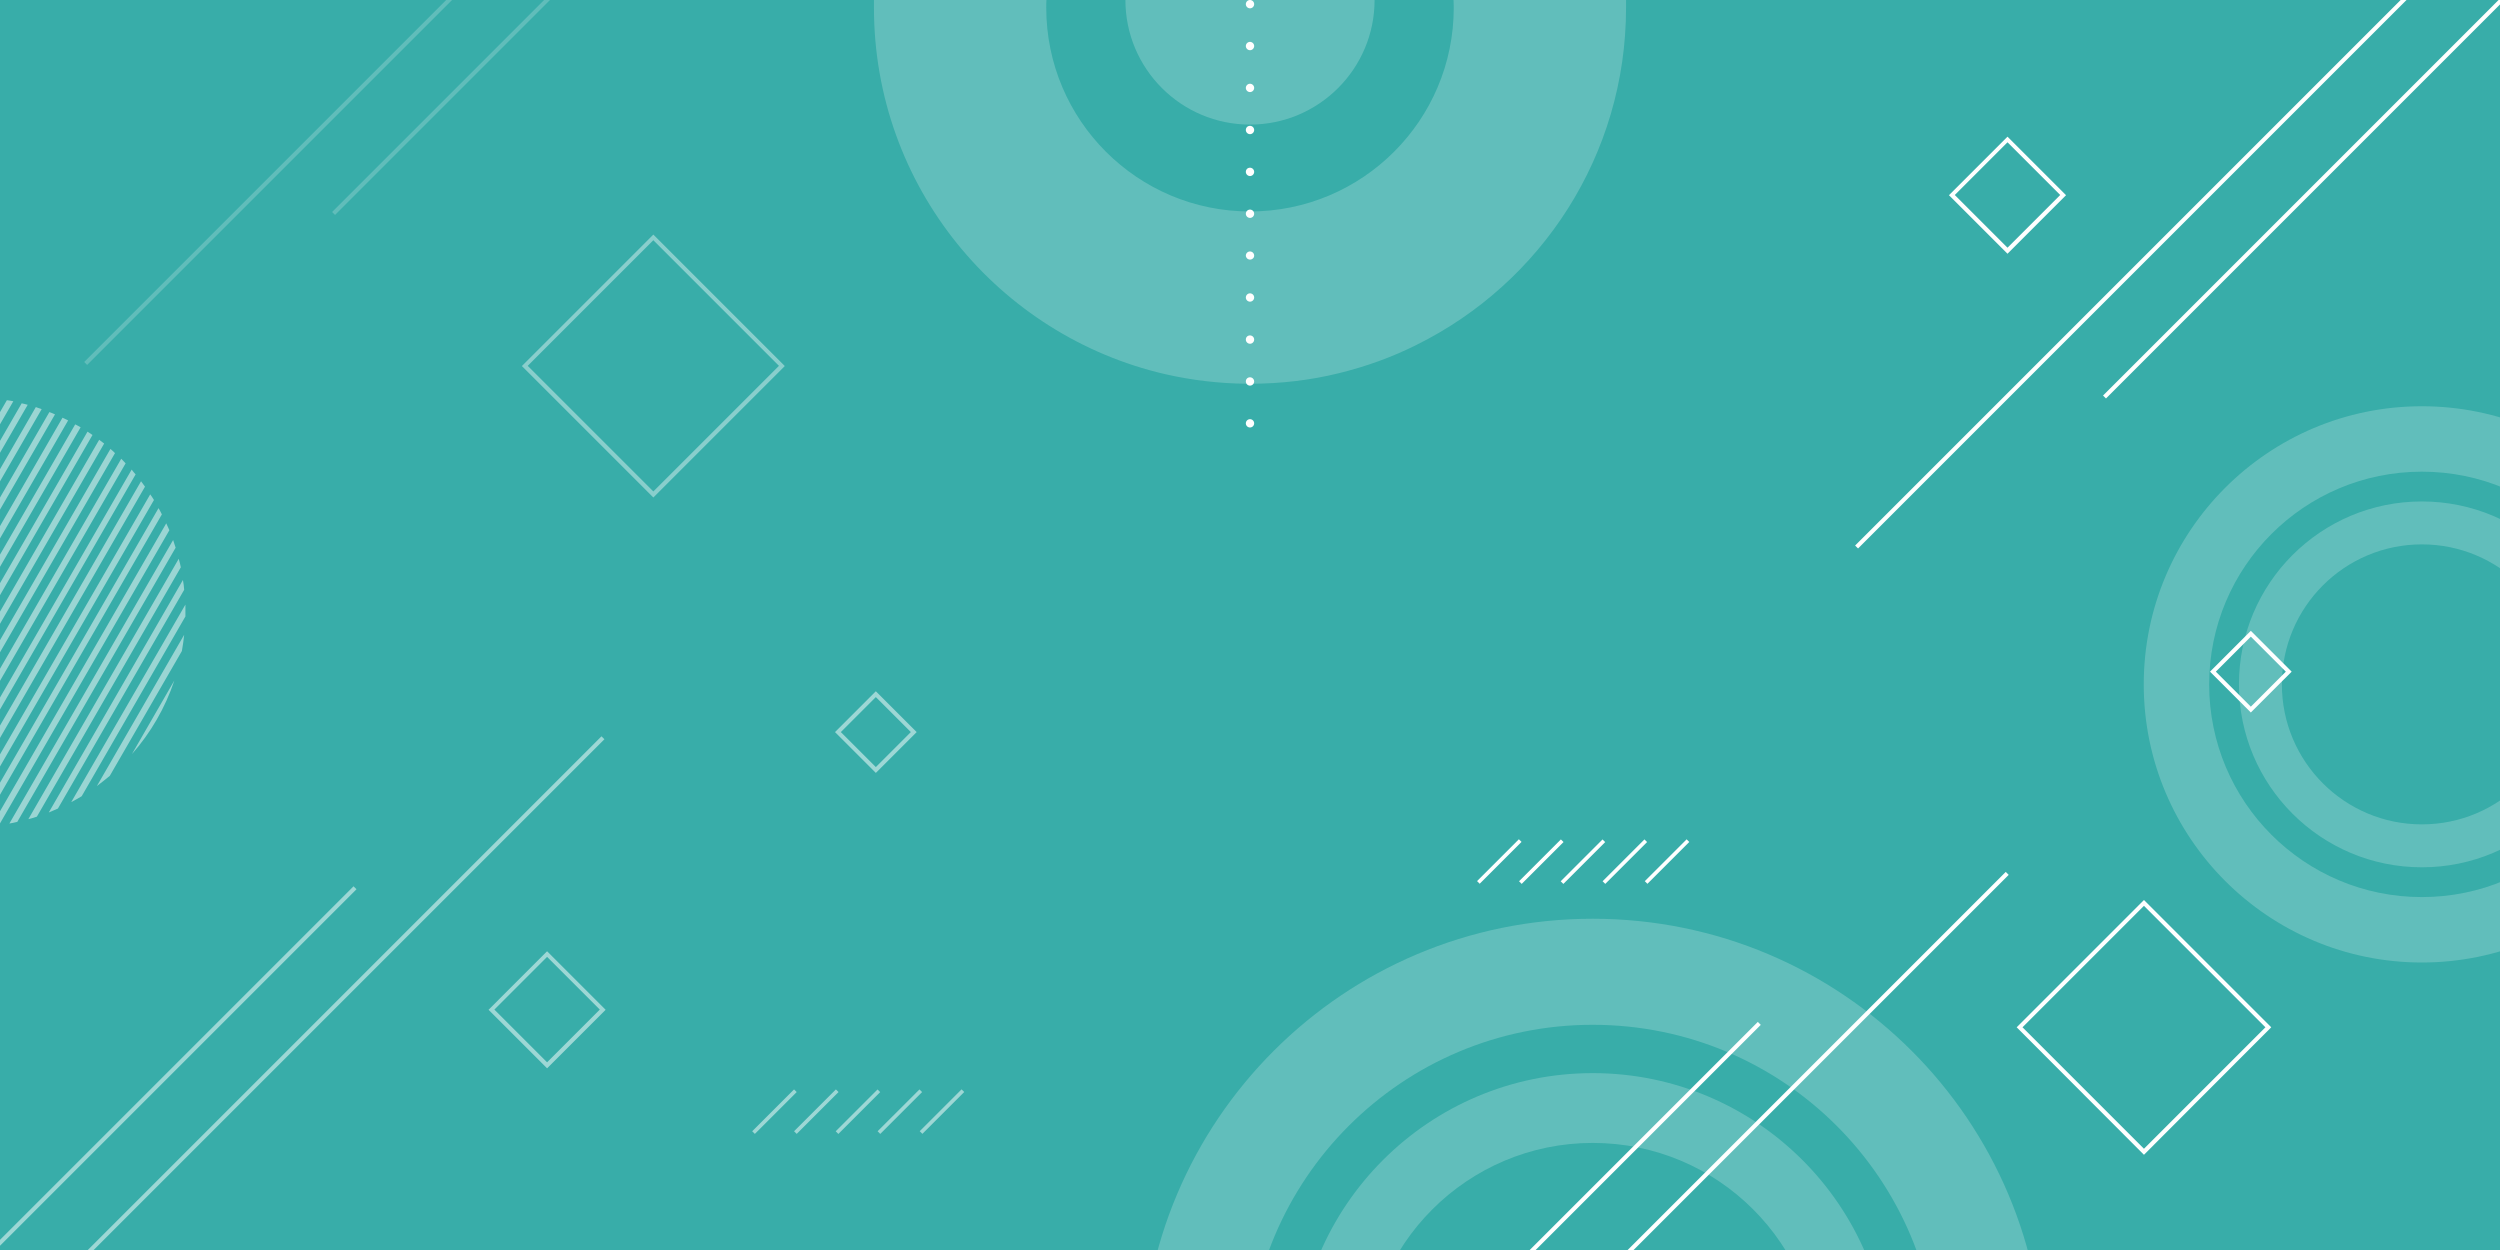
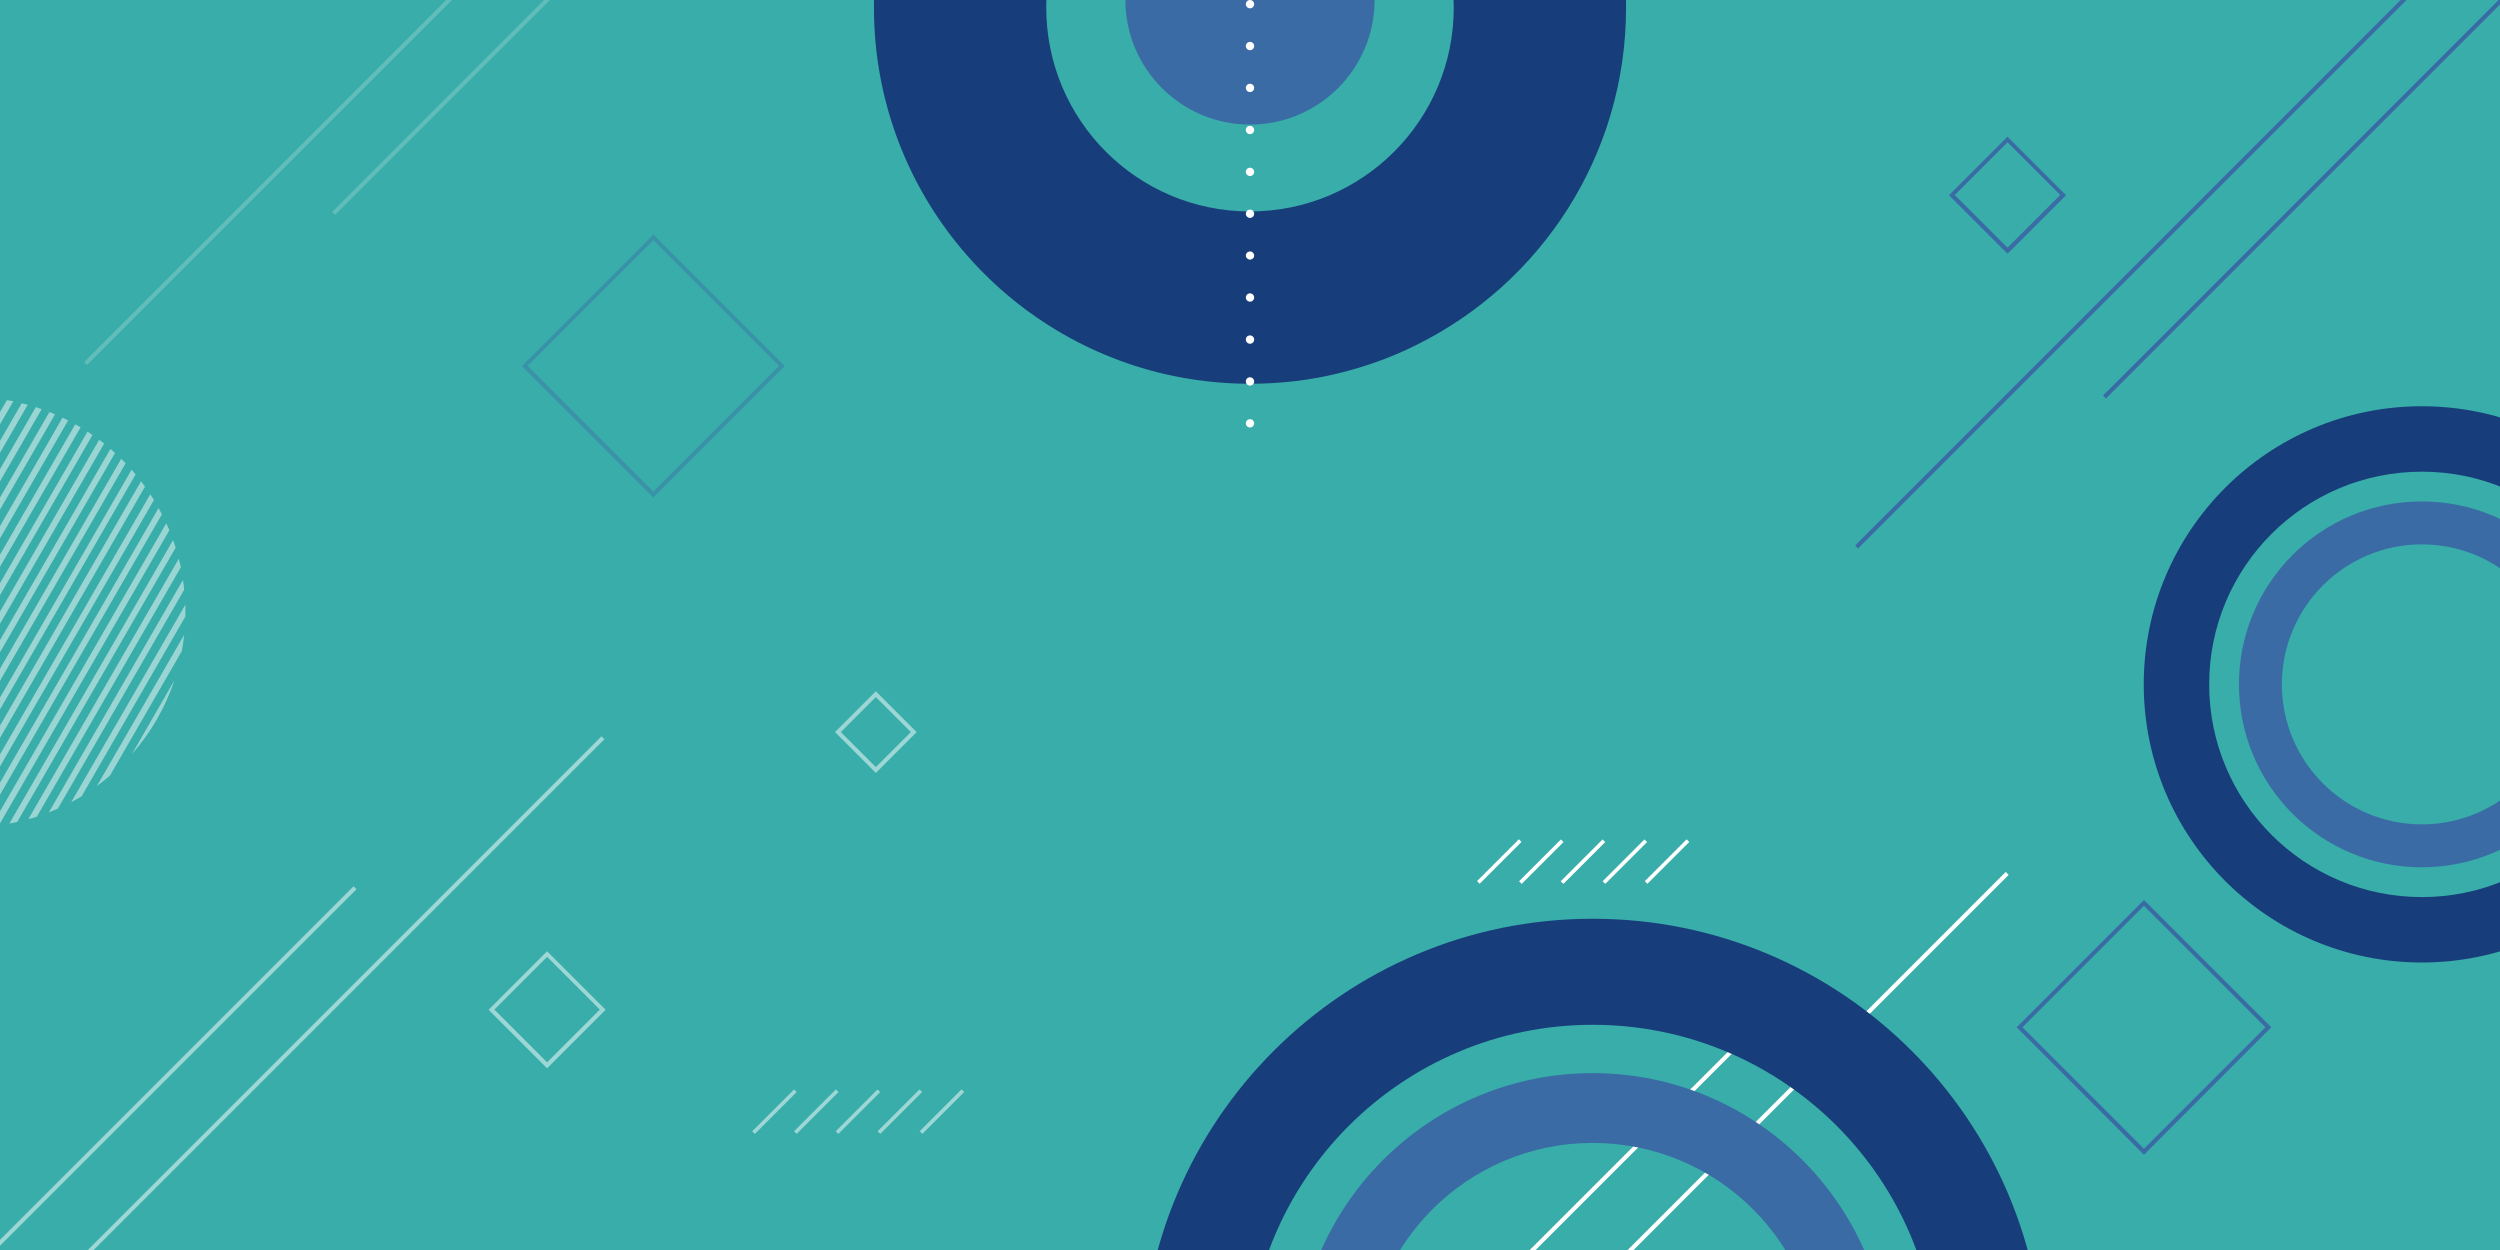
<svg xmlns="http://www.w3.org/2000/svg" xmlns:xlink="http://www.w3.org/1999/xlink" version="1.1" id="Layer_1" x="0px" y="0px" viewBox="0 0 1200 600" style="enable-background:new 0 0 1200 600;" xml:space="preserve">
  <g>
-     <g>
-       <defs>
-         <rect id="SVGID_1_" width="1200" height="600" />
-       </defs>
-       <clipPath id="SVGID_2_">
-         <use xlink:href="#SVGID_1_" style="overflow:visible;" />
-       </clipPath>
-       <rect style="clip-path:url(#SVGID_2_);fill:#38ADA9;" width="1200" height="600" />
-     </g>
-     <g>
-       <defs>
-         <rect id="SVGID_3_" width="1200" height="600" />
-       </defs>
-       <clipPath id="SVGID_4_">
-         <use xlink:href="#SVGID_3_" style="overflow:visible;" />
-       </clipPath>
-       <g id="XMLID_413_" style="opacity:0.51;clip-path:url(#SVGID_4_);">
-         <g id="XMLID_414_">
-           <g id="XMLID_423_">
-             <rect id="XMLID_424_" x="357.5" y="532.7" transform="matrix(0.7071 -0.7071 0.7071 0.7071 -268.4042 419.1178)" style="fill:#FFFFFF;" width="28.4" height="1.8" />
-           </g>
-           <g id="XMLID_421_">
-             <rect id="XMLID_422_" x="377.6" y="532.7" transform="matrix(0.7071 -0.7071 0.7071 0.7071 -262.5254 433.3238)" style="fill:#FFFFFF;" width="28.4" height="1.8" />
-           </g>
-           <g id="XMLID_419_">
-             <rect id="XMLID_420_" x="397.6" y="532.7" transform="matrix(0.7071 -0.7071 0.7071 0.7071 -256.6787 447.4912)" style="fill:#FFFFFF;" width="28.4" height="1.8" />
-           </g>
-           <g id="XMLID_417_">
-             <rect id="XMLID_418_" x="417.7" y="532.7" transform="matrix(0.7071 -0.7071 0.7071 0.7071 -250.7785 461.6919)" style="fill:#FFFFFF;" width="28.4" height="1.8" />
-           </g>
-           <g id="XMLID_415_">
-             <rect id="XMLID_416_" x="437.9" y="532.7" transform="matrix(0.7072 -0.7071 0.7071 0.7072 -244.8852 475.8866)" style="fill:#FFFFFF;" width="28.4" height="1.8" />
-           </g>
-         </g>
-       </g>
-     </g>
-     <g>
-       <defs>
-         <rect id="SVGID_5_" width="1200" height="600" />
-       </defs>
-       <clipPath id="SVGID_6_">
-         <use xlink:href="#SVGID_5_" style="overflow:visible;" />
-       </clipPath>
-       <g id="XMLID_323_" style="clip-path:url(#SVGID_6_);">
-         <g id="XMLID_324_">
-           <g id="XMLID_333_">
-             <rect id="XMLID_334_" x="705.5" y="412.6" transform="matrix(0.7071 -0.7071 0.7071 0.7071 -81.6266 630.0325)" style="fill:#FFFFFF;" width="28.4" height="1.8" />
-           </g>
-           <g id="XMLID_331_">
-             <rect id="XMLID_332_" x="725.6" y="412.7" transform="matrix(0.7071 -0.7071 0.7071 0.7071 -75.7484 644.2496)" style="fill:#FFFFFF;" width="28.4" height="1.8" />
-           </g>
-           <g id="XMLID_329_">
-             <rect id="XMLID_330_" x="745.6" y="412.7" transform="matrix(0.7071 -0.7071 0.7071 0.7071 -69.9011 658.406)" style="fill:#FFFFFF;" width="28.4" height="1.8" />
-           </g>
-           <g id="XMLID_327_">
-             <rect id="XMLID_328_" x="765.7" y="412.7" transform="matrix(0.7071 -0.7071 0.7071 0.7071 -63.999 672.6041)" style="fill:#FFFFFF;" width="28.4" height="1.8" />
-           </g>
-           <g id="XMLID_325_">
-             <rect id="XMLID_326_" x="785.9" y="412.7" transform="matrix(0.7072 -0.7071 0.7071 0.7072 -58.1135 686.8029)" style="fill:#FFFFFF;" width="28.4" height="1.8" />
-           </g>
-         </g>
-       </g>
-     </g>
-     <g>
-       <defs>
-         <rect id="SVGID_7_" width="1200" height="600" />
-       </defs>
-       <clipPath id="SVGID_8_">
-         <use xlink:href="#SVGID_7_" style="overflow:visible;" />
-       </clipPath>
-       <g style="clip-path:url(#SVGID_8_);">
-         <rect x="807.2" y="58.9" transform="matrix(0.7071 -0.7071 0.7071 0.7071 278.0362 790.9716)" style="fill:#FFFFFF;" width="573.2" height="2" />
-       </g>
-     </g>
-     <g>
-       <defs>
-         <rect id="SVGID_9_" width="1200" height="600" />
-       </defs>
-       <clipPath id="SVGID_10_">
-         <use xlink:href="#SVGID_9_" style="overflow:visible;" />
-       </clipPath>
-       <g style="clip-path:url(#SVGID_10_);">
-         <rect x="926.2" y="-13.1" transform="matrix(0.7071 -0.7071 0.7071 0.7071 363.8018 854.033)" style="fill:#FFFFFF;" width="573.2" height="2" />
-       </g>
-     </g>
-     <g>
-       <defs>
-         <rect id="SVGID_11_" width="1200" height="600" />
-       </defs>
-       <clipPath id="SVGID_12_">
-         <use xlink:href="#SVGID_11_" style="overflow:visible;" />
-       </clipPath>
-       <g style="clip-path:url(#SVGID_12_);">
-         <rect x="355.2" y="692.9" transform="matrix(0.7071 -0.7071 0.7071 0.7071 -302.6635 657.0328)" style="fill:#FFFFFF;" width="573.2" height="2" />
-       </g>
-     </g>
-     <g>
-       <defs>
-         <rect id="SVGID_13_" width="1200" height="600" />
-       </defs>
-       <clipPath id="SVGID_14_">
-         <use xlink:href="#SVGID_13_" style="overflow:visible;" />
-       </clipPath>
-       <g style="clip-path:url(#SVGID_14_);">
-         <rect x="474.2" y="620.9" transform="matrix(0.7071 -0.7071 0.7071 0.7071 -216.898 720.0941)" style="fill:#FFFFFF;" width="573.2" height="2" />
-       </g>
-     </g>
-     <g>
-       <defs>
-         <rect id="SVGID_15_" width="1200" height="600" />
-       </defs>
-       <clipPath id="SVGID_16_">
-         <use xlink:href="#SVGID_15_" style="overflow:visible;" />
-       </clipPath>
-       <g style="opacity:0.2;clip-path:url(#SVGID_16_);">
-         <rect x="-42.8" y="-29.2" transform="matrix(0.7071 -0.7071 0.7071 0.7071 91.3189 164.1389)" style="fill:#FFFFFF;" width="573.2" height="2" />
-       </g>
-     </g>
-     <g>
-       <defs>
-         <rect id="SVGID_17_" width="1200" height="600" />
-       </defs>
-       <clipPath id="SVGID_18_">
-         <use xlink:href="#SVGID_17_" style="overflow:visible;" />
-       </clipPath>
-       <g style="opacity:0.2;clip-path:url(#SVGID_18_);">
-         <rect x="76.2" y="-101.2" transform="matrix(0.7071 -0.7071 0.7071 0.7071 177.0844 227.2002)" style="fill:#FFFFFF;" width="573.2" height="2" />
-       </g>
-     </g>
-     <g>
-       <defs>
-         <rect id="SVGID_19_" width="1200" height="600" />
-       </defs>
-       <clipPath id="SVGID_20_">
-         <use xlink:href="#SVGID_19_" style="overflow:visible;" />
-       </clipPath>
-       <g style="opacity:0.51;clip-path:url(#SVGID_20_);">
-         <rect x="-318.8" y="627.8" transform="matrix(0.7071 -0.7071 0.7071 0.7071 -454.0986 161.3909)" style="fill:#FFFFFF;" width="573.2" height="2" />
-       </g>
-     </g>
-     <g>
-       <defs>
-         <rect id="SVGID_21_" width="1200" height="600" />
-       </defs>
-       <clipPath id="SVGID_22_">
-         <use xlink:href="#SVGID_21_" style="overflow:visible;" />
-       </clipPath>
-       <g style="opacity:0.51;clip-path:url(#SVGID_22_);">
-         <rect x="-199.8" y="555.8" transform="matrix(0.7071 -0.7071 0.7071 0.7071 -368.3331 224.4522)" style="fill:#FFFFFF;" width="573.2" height="2" />
-       </g>
-     </g>
-     <g>
-       <defs>
-         <rect id="SVGID_23_" width="1200" height="600" />
-       </defs>
-       <clipPath id="SVGID_24_">
-         <use xlink:href="#SVGID_23_" style="overflow:visible;" />
-       </clipPath>
-       <g style="opacity:0.49;clip-path:url(#SVGID_24_);">
-         <g>
-           <path style="fill:#FFFFFF;" d="M-91.7,225.6l-20.4,35.3C-107.7,247.8-100.7,235.8-91.7,225.6z" />
-         </g>
-         <g>
-           <path style="fill:#FFFFFF;" d="M-75,210.4l-41.9,72.5c0.3-2.6,0.6-5.2,1.1-7.8l34.6-59.9C-79.2,213.5-77.1,211.9-75,210.4z" />
-         </g>
-         <g>
-           <path style="fill:#FFFFFF;" d="M-62.6,202.6l-54.8,94.8c0-1.2-0.1-2.4-0.1-3.7c0-0.7,0-1.4,0-2.1l49.8-86.2      C-66,204.4-64.3,203.5-62.6,202.6z" />
-         </g>
-         <g>
-           <path style="fill:#FFFFFF;" d="M-51.8,197.7l-64.4,111.6c-0.2-1.6-0.4-3.2-0.6-4.8l60.6-104.9      C-54.8,198.9-53.3,198.2-51.8,197.7z" />
-         </g>
-         <g>
-           <path style="fill:#FFFFFF;" d="M-42.1,194.4l-72.2,125c-0.4-1.4-0.7-2.8-1-4.2l69.1-119.6C-44.8,195.2-43.4,194.8-42.1,194.4z" />
-         </g>
-         <g>
-           <path style="fill:#FFFFFF;" d="M-32.9,192.3l-78.6,136.1c-0.4-1.2-0.9-2.5-1.2-3.7l76-131.6C-35.5,192.8-34.2,192.5-32.9,192.3z      " />
-         </g>
-         <g>
-           <path style="fill:#FFFFFF;" d="M-24.3,191.1l-83.9,145.3c-0.5-1.1-1-2.2-1.4-3.3L-28,191.5C-26.8,191.3-25.5,191.2-24.3,191.1z" />
-         </g>
-         <g>
-           <path style="fill:#FFFFFF;" d="M-16.2,190.6l-88.4,153.1c-0.6-1-1.1-2-1.6-3l86.6-150C-18.5,190.7-17.3,190.6-16.2,190.6z" />
-         </g>
-         <g>
-           <path style="fill:#FFFFFF;" d="M-8.4,190.8l-92.2,159.6c-0.6-0.9-1.2-1.8-1.8-2.8l90.7-157C-10.5,190.6-9.4,190.7-8.4,190.8z" />
-         </g>
-         <g>
-           <path style="fill:#FFFFFF;" d="M-0.8,191.4l-95.3,165.1c-0.7-0.8-1.3-1.7-1.9-2.6L-4,191C-3,191.2-1.9,191.3-0.8,191.4z" />
-         </g>
-         <g>
-           <path style="fill:#FFFFFF;" d="M6.4,192.6l-97.9,169.5c-0.7-0.8-1.4-1.6-2-2.3L3.3,192.1C4.3,192.2,5.4,192.4,6.4,192.6z" />
-         </g>
-         <g>
-           <path style="fill:#FFFFFF;" d="M13.3,194.3l-99.9,173.1c-0.7-0.7-1.4-1.4-2.1-2.1l99.1-171.7C11.4,193.8,12.3,194,13.3,194.3z" />
-         </g>
-         <g>
-           <path style="fill:#FFFFFF;" d="M20,196.4L-81.4,372.1c-0.8-0.6-1.5-1.3-2.2-2L17.2,195.4C18.1,195.7,19.1,196.1,20,196.4z" />
-         </g>
-         <g>
-           <path style="fill:#FFFFFF;" d="M26.4,198.9L-76.1,376.4c-0.8-0.6-1.6-1.2-2.3-1.8L23.7,197.8C24.6,198.1,25.5,198.5,26.4,198.9z      " />
-         </g>
-         <g>
-           <path style="fill:#FFFFFF;" d="M32.7,201.8L-70.4,380.4c-0.8-0.5-1.6-1.1-2.4-1.6L30,200.5C30.9,200.9,31.8,201.4,32.7,201.8z" />
-         </g>
-         <g>
-           <path style="fill:#FFFFFF;" d="M38.7,205.1L-64.6,383.9c-0.9-0.5-1.7-1-2.5-1.5L36.1,203.7C37,204.1,37.8,204.6,38.7,205.1z" />
-         </g>
-         <g>
-           <path style="fill:#FFFFFF;" d="M44.4,208.8L-58.5,387c-0.9-0.4-1.8-0.8-2.6-1.3L42,207.2C42.8,207.7,43.6,208.3,44.4,208.8z" />
-         </g>
-         <g>
-           <path style="fill:#FFFFFF;" d="M50,212.9L-52.2,389.8c-0.9-0.4-1.8-0.7-2.7-1.1L47.6,211.1C48.4,211.7,49.2,212.3,50,212.9z" />
-         </g>
-         <g>
-           <path style="fill:#FFFFFF;" d="M55.2,217.5L-45.6,392.1c-0.9-0.3-1.9-0.6-2.8-1L53,215.5C53.8,216.1,54.5,216.8,55.2,217.5z" />
-         </g>
-         <g>
-           <path style="fill:#FFFFFF;" d="M60.3,222.4L-38.8,394c-1-0.2-2-0.5-2.9-0.8l99.9-173C58.9,220.9,59.6,221.7,60.3,222.4z" />
-         </g>
-         <g>
-           <path style="fill:#FFFFFF;" d="M65.1,227.7l-96.8,167.8c-1-0.2-2-0.4-3-0.6l97.9-169.5C63.8,226.2,64.4,227,65.1,227.7z" />
-         </g>
-         <g>
-           <path style="fill:#FFFFFF;" d="M69.6,233.6l-94,162.9c-1.1-0.1-2.1-0.2-3.2-0.4L67.7,231C68.4,231.9,69,232.7,69.6,233.6z" />
-         </g>
-         <g>
-           <path style="fill:#FFFFFF;" d="M73.9,240l-90.7,157c-1.1,0-2.2-0.1-3.3-0.1l92.2-159.6C72.7,238.1,73.3,239,73.9,240z" />
-         </g>
-         <g>
-           <path style="fill:#FFFFFF;" d="M77.7,246.9l-86.6,150c-1.1,0.1-2.3,0.1-3.4,0.1l88.4-153.1C76.7,244.9,77.2,245.9,77.7,246.9z" />
-         </g>
-         <g>
-           <path style="fill:#FFFFFF;" d="M81.3,254.5L-0.5,396.1c-1.2,0.2-2.4,0.3-3.6,0.4l83.9-145.3C80.3,252.3,80.8,253.4,81.3,254.5z" />
-         </g>
-         <g>
-           <path style="fill:#FFFFFF;" d="M84.3,262.9l-76,131.6c-1.3,0.3-2.5,0.6-3.8,0.8l78.6-136.1C83.5,260.4,83.9,261.7,84.3,262.9z" />
-         </g>
-         <g>
-           <path style="fill:#FFFFFF;" d="M86.8,272.3L17.7,392c-1.3,0.4-2.7,0.9-4.1,1.2l72.2-125C86.2,269.6,86.5,270.9,86.8,272.3z" />
-         </g>
-         <g>
-           <path style="fill:#FFFFFF;" d="M88.4,283.1l-60.6,105c-1.5,0.7-2.9,1.3-4.4,1.9l64.4-111.6C88.1,279.9,88.3,281.5,88.4,283.1z" />
-         </g>
-         <g>
-           <path style="fill:#FFFFFF;" d="M89,293.8c0,0.7,0,1.4,0,2.1l-49.8,86.3c-1.6,1-3.3,1.9-5,2.8L89,290.2      C89,291.3,89,292.6,89,293.8z" />
-         </g>
-         <g>
-           <path style="fill:#FFFFFF;" d="M88.4,304.7c-0.3,2.6-0.6,5.2-1.1,7.8l-34.6,59.9c-2,1.7-4.1,3.3-6.2,4.9L88.4,304.7z" />
-         </g>
-         <g>
-           <path style="fill:#FFFFFF;" d="M83.7,326.6c-4.4,13.2-11.4,25.2-20.4,35.4L83.7,326.6z" />
-         </g>
-       </g>
-     </g>
-     <g>
-       <defs>
-         <rect id="SVGID_25_" width="1200" height="600" />
-       </defs>
-       <clipPath id="SVGID_26_">
-         <use xlink:href="#SVGID_25_" style="overflow:visible;" />
-       </clipPath>
-       <g style="clip-path:url(#SVGID_26_);">
-         <path style="fill:#FFFFFF;" d="M1029.1,554.3L968,493.1l61.1-61.1l61.1,61.1L1029.1,554.3z M970.8,493.1l58.3,58.3l58.3-58.3     l-58.3-58.3L970.8,493.1z" />
-       </g>
-     </g>
-     <g>
-       <defs>
-         <rect id="SVGID_27_" width="1200" height="600" />
-       </defs>
-       <clipPath id="SVGID_28_">
-         <use xlink:href="#SVGID_27_" style="overflow:visible;" />
-       </clipPath>
-       <g style="opacity:0.41;clip-path:url(#SVGID_28_);">
-         <path style="fill:#FFFFFF;" d="M313.6,238.8l-63.1-63.1l63.1-63.1l63.1,63.1L313.6,238.8z M253.3,175.6l60.3,60.3l60.3-60.3     l-60.3-60.3L253.3,175.6z" />
-       </g>
-     </g>
-     <g>
-       <defs>
-         <rect id="SVGID_29_" width="1200" height="600" />
-       </defs>
-       <clipPath id="SVGID_30_">
-         <use xlink:href="#SVGID_29_" style="overflow:visible;" />
-       </clipPath>
-       <g style="opacity:0.51;clip-path:url(#SVGID_30_);">
-         <path style="fill:#FFFFFF;" d="M262.6,512.8l-28.1-28.1l28.1-28.1l28.1,28.1L262.6,512.8z M237.3,484.6l25.3,25.3l25.3-25.3     l-25.3-25.3L237.3,484.6z" />
-       </g>
-     </g>
-     <g class="try">
-       <defs>
-         <rect id="SVGID_31_" width="1200" height="600" />
-       </defs>
-       <clipPath id="SVGID_32_">
-         <use xlink:href="#SVGID_31_" style="overflow:visible;" />
-       </clipPath>
-       <g style="clip-path:url(#SVGID_32_);">
-         <path style="fill:#FFFFFF;" d="M963.6,121.8l-28.1-28.1l28.1-28.1l28.1,28.1L963.6,121.8z M938.3,93.6l25.3,25.3l25.3-25.3     l-25.3-25.3L938.3,93.6z" />
-       </g>
-     </g>
-     <g>
-       <defs>
-         <rect id="SVGID_33_" width="1200" height="600" />
-       </defs>
-       <clipPath id="SVGID_34_">
-         <use xlink:href="#SVGID_33_" style="overflow:visible;" />
-       </clipPath>
-       <g style="clip-path:url(#SVGID_34_);">
-         <path style="fill:#FFFFFF;" d="M1080.4,342l-19.6-19.6l19.6-19.6l19.6,19.6L1080.4,342z M1063.6,322.4l16.8,16.8l16.8-16.8     l-16.8-16.8L1063.6,322.4z" />
-       </g>
-     </g>
-     <g>
-       <defs>
-         <rect id="SVGID_35_" width="1200" height="600" />
-       </defs>
-       <clipPath id="SVGID_36_">
-         <use xlink:href="#SVGID_35_" style="overflow:visible;" />
-       </clipPath>
-       <g style="opacity:0.51;clip-path:url(#SVGID_36_);">
-         <path style="fill:#FFFFFF;" d="M420.4,371l-19.6-19.6l19.6-19.6l19.6,19.6L420.4,371z M403.6,351.4l16.8,16.8l16.8-16.8     l-16.8-16.8L403.6,351.4z" />
-       </g>
-     </g>
-     <g>
-       <defs>
-         <rect id="SVGID_37_" width="1200" height="600" />
-       </defs>
-       <clipPath id="SVGID_38_">
-         <use xlink:href="#SVGID_37_" style="overflow:visible;" />
-       </clipPath>
-       <path style="opacity:0.21;clip-path:url(#SVGID_38_);fill:#FFFFFF;enable-background:new    ;" d="M642.8,179.1L642.8,179.1    c13-3.2,25.5-7.7,37.2-13.6C739.6,136,780.5,74.6,780.5,3.7c0-1.2,0-2.5,0-3.7h-82.8c0,1.2,0.1,2.5,0.1,3.7    c0,54-43.8,97.8-97.8,97.8s-97.8-43.8-97.8-97.8c0-1.2,0-2.5,0.1-3.7h-82.8c0,1.2,0,2.5,0,3.7c0,85.7,59.7,157.4,139.8,175.9    c12.7,2.9,25.9,4.5,39.4,4.6c0.4,0,0.9,0,1.3,0C614.7,184.2,629.1,182.5,642.8,179.1z" />
-     </g>
-     <g>
-       <defs>
-         <rect id="SVGID_39_" width="1200" height="600" />
-       </defs>
-       <clipPath id="SVGID_40_">
-         <use xlink:href="#SVGID_39_" style="overflow:visible;" />
-       </clipPath>
-       <path id="XMLID_412_" style="opacity:0.21;clip-path:url(#SVGID_40_);fill:#FFFFFF;enable-background:new    ;" d="M659.8,0H540.2    c0,33,26.8,59.8,59.8,59.8S659.8,33,659.8,0z" />
-     </g>
-     <g>
-       <defs>
-         <rect id="SVGID_41_" width="1200" height="600" />
-       </defs>
-       <clipPath id="SVGID_42_">
-         <use xlink:href="#SVGID_41_" style="overflow:visible;" />
-       </clipPath>
-       <g id="XMLID_399_" style="clip-path:url(#SVGID_42_);">
-         <path id="XMLID_400_" style="fill:#FFFFFF;" d="M600,201.2c1.1,0,2,0.9,2,2l0,0c0,1.1-0.9,2-2,2l0,0c-1.1,0-2-0.9-2-2l0,0     C598,202.1,598.9,201.2,600,201.2z M600,181.1c1.1,0,2,0.9,2,2l0,0c0,1.1-0.9,2-2,2l0,0c-1.1,0-2-0.9-2-2l0,0     C598,181.9,598.9,181.1,600,181.1z M600,161c1.1,0,2,0.9,2,2l0,0c0,1.1-0.9,2-2,2l0,0c-1.1,0-2-0.9-2-2l0,0     C598,161.8,598.9,161,600,161z M600,140.8c1.1,0,2,0.9,2,2l0,0c0,1.1-0.9,2-2,2l0,0c-1.1,0-2-0.9-2-2l0,0     C598,141.7,598.9,140.8,600,140.8z M600,120.7c1.1,0,2,0.9,2,2l0,0c0,1.1-0.9,1.9-2,1.9l0,0c-1.1,0-2-0.9-2-1.9l0,0     C598,121.6,598.9,120.7,600,120.7z M600,100.6c1.1,0,2,0.9,2,2l0,0c0,1.1-0.9,2-2,2l0,0c-1.1,0-2-0.9-2-2l0,0     C598,101.5,598.9,100.6,600,100.6z M600,80.5c1.1,0,2,0.9,2,2l0,0c0,1.1-0.9,2-2,2l0,0c-1.1,0-2-0.9-2-2l0,0     C598,81.3,598.9,80.5,600,80.5z M600,60.4c1.1,0,2,0.9,2,2l0,0c0,1.1-0.9,2-2,2l0,0c-1.1,0-2-0.9-2-2l0,0     C598,61.2,598.9,60.4,600,60.4z M600,40.2c1.1,0,2,0.9,2,2l0,0c0,1.1-0.9,2-2,2l0,0c-1.1,0-2-0.9-2-2l0,0     C598,41.1,598.9,40.2,600,40.2z M600,20.1c1.1,0,2,0.9,2,2l0,0c0,1.1-0.9,2-2,2l0,0c-1.1,0-2-0.9-2-2l0,0     C598,21,598.9,20.1,600,20.1z M600,0c1.1,0,2,0.9,2,2l0,0c0,1.1-0.9,2-2,2l0,0c-1.1,0-2-0.9-2-2l0,0C598,0.9,598.9,0,600,0z" />
-       </g>
-     </g>
-     <g>
-       <defs>
-         <rect id="SVGID_43_" width="1200" height="600" />
-       </defs>
-       <clipPath id="SVGID_44_">
-         <use xlink:href="#SVGID_43_" style="overflow:visible;" />
-       </clipPath>
-       <path style="opacity:0.21;clip-path:url(#SVGID_44_);fill:#FFFFFF;enable-background:new    ;" d="M764.5,441    C644.9,441,548,537.9,548,657.5S644.9,874,764.5,874S981,777.1,981,657.5S884.1,441,764.5,441z M764.5,823.1    c-91.5,0-165.6-74.2-165.6-165.6S673,491.9,764.5,491.9S930.1,566,930.1,657.5S856,823.1,764.5,823.1z" />
-     </g>
-     <g>
-       <defs>
-         <rect id="SVGID_45_" width="1200" height="600" />
-       </defs>
-       <clipPath id="SVGID_46_">
-         <use xlink:href="#SVGID_45_" style="overflow:visible;" />
-       </clipPath>
-       <path style="opacity:0.21;clip-path:url(#SVGID_46_);fill:#FFFFFF;enable-background:new    ;" d="M764.5,515.1    c-78.6,0-142.4,63.8-142.4,142.4s63.8,142.4,142.4,142.4s142.4-63.8,142.4-142.4S843.1,515.1,764.5,515.1z M764.5,766.4    c-60.2,0-108.9-48.8-108.9-108.9s48.8-108.9,108.9-108.9c60.2,0,108.9,48.8,108.9,108.9S824.7,766.4,764.5,766.4z" />
-     </g>
-     <g>
-       <defs>
-         <rect id="SVGID_47_" width="1200" height="600" />
-       </defs>
-       <clipPath id="SVGID_48_">
-         <use xlink:href="#SVGID_47_" style="overflow:visible;" />
-       </clipPath>
-       <path style="opacity:0.21;clip-path:url(#SVGID_48_);fill:#FFFFFF;enable-background:new    ;" d="M1162.5,195    c-73.7,0-133.5,59.8-133.5,133.5S1088.8,462,1162.5,462S1296,402.2,1296,328.5S1236.2,195,1162.5,195z M1162.5,430.6    c-56.4,0-102.1-45.7-102.1-102.1s45.7-102.1,102.1-102.1s102.1,45.7,102.1,102.1S1218.9,430.6,1162.5,430.6z" />
-     </g>
-     <g>
-       <defs>
-         <rect id="SVGID_49_" width="1200" height="600" />
-       </defs>
-       <clipPath id="SVGID_50_">
-         <use xlink:href="#SVGID_49_" style="overflow:visible;" />
-       </clipPath>
-       <path style="opacity:0.21;clip-path:url(#SVGID_50_);fill:#FFFFFF;enable-background:new    ;" d="M1162.5,240.7    c-48.5,0-87.8,39.3-87.8,87.8s39.3,87.8,87.8,87.8s87.8-39.3,87.8-87.8S1211,240.7,1162.5,240.7z M1162.5,395.7    c-37.1,0-67.2-30.1-67.2-67.2s30.1-67.2,67.2-67.2s67.2,30.1,67.2,67.2S1199.6,395.7,1162.5,395.7z" />
-     </g>
+     <defs>
+       <rect id="SVGID_1_" width="1200" height="600" />
+     </defs>
+     <clipPath id="SVGID_2_">
+       <use xlink:href="#SVGID_1_" style="overflow:visible;" />
+     </clipPath>
+     <rect style="clip-path:url(#SVGID_2_);fill:#38ADA9;" width="1200" height="600" />
+   </g>
+   <g>
+     <defs>
+       <rect id="SVGID_3_" width="1200" height="600" />
+     </defs>
+     <clipPath id="SVGID_4_">
+       <use xlink:href="#SVGID_3_" style="overflow:visible;" />
+     </clipPath>
+     <g id="XMLID_413_" style="opacity:0.51;clip-path:url(#SVGID_4_);">
+       <g id="XMLID_414_">
+         <g id="XMLID_423_">
+           <rect id="XMLID_424_" x="357.5" y="532.7" transform="matrix(0.7071 -0.7071 0.7071 0.7071 -268.4042 419.1178)" style="fill:#FFFFFF;" width="28.4" height="1.8" />
+         </g>
+         <g id="XMLID_421_">
+           <rect id="XMLID_422_" x="377.6" y="532.7" transform="matrix(0.7071 -0.7071 0.7071 0.7071 -262.5254 433.3238)" style="fill:#FFFFFF;" width="28.4" height="1.8" />
+         </g>
+         <g id="XMLID_419_">
+           <rect id="XMLID_420_" x="397.6" y="532.7" transform="matrix(0.7071 -0.7071 0.7071 0.7071 -256.6787 447.4912)" style="fill:#FFFFFF;" width="28.4" height="1.8" />
+         </g>
+         <g id="XMLID_417_">
+           <rect id="XMLID_418_" x="417.7" y="532.7" transform="matrix(0.7071 -0.7071 0.7071 0.7071 -250.7785 461.6919)" style="fill:#FFFFFF;" width="28.4" height="1.8" />
+         </g>
+         <g id="XMLID_415_">
+           <rect id="XMLID_416_" x="437.9" y="532.7" transform="matrix(0.7072 -0.7071 0.7071 0.7072 -244.8852 475.8866)" style="fill:#FFFFFF;" width="28.4" height="1.8" />
+         </g>
+       </g>
+     </g>
+   </g>
+   <g>
+     <defs>
+       <rect id="SVGID_5_" width="1200" height="600" />
+     </defs>
+     <clipPath id="SVGID_6_">
+       <use xlink:href="#SVGID_5_" style="overflow:visible;" />
+     </clipPath>
+     <g id="XMLID_323_" style="clip-path:url(#SVGID_6_);">
+       <g id="XMLID_324_">
+         <g id="XMLID_333_">
+           <rect id="XMLID_334_" x="705.5" y="412.6" transform="matrix(0.7071 -0.7071 0.7071 0.7071 -81.6266 630.0325)" style="fill:#FFFFFF;" width="28.4" height="1.8" />
+         </g>
+         <g id="XMLID_331_">
+           <rect id="XMLID_332_" x="725.6" y="412.7" transform="matrix(0.7071 -0.7071 0.7071 0.7071 -75.7484 644.2496)" style="fill:#FFFFFF;" width="28.4" height="1.8" />
+         </g>
+         <g id="XMLID_329_">
+           <rect id="XMLID_330_" x="745.6" y="412.7" transform="matrix(0.7071 -0.7071 0.7071 0.7071 -69.9011 658.406)" style="fill:#FFFFFF;" width="28.4" height="1.8" />
+         </g>
+         <g id="XMLID_327_">
+           <rect id="XMLID_328_" x="765.7" y="412.7" transform="matrix(0.7071 -0.7071 0.7071 0.7071 -63.999 672.6041)" style="fill:#FFFFFF;" width="28.4" height="1.8" />
+         </g>
+         <g id="XMLID_325_">
+           <rect id="XMLID_326_" x="785.9" y="412.7" transform="matrix(0.7072 -0.7071 0.7071 0.7072 -58.1135 686.8029)" style="fill:#FFFFFF;" width="28.4" height="1.8" />
+         </g>
+       </g>
+     </g>
+   </g>
+   <g>
+     <defs>
+       <rect id="SVGID_7_" width="1200" height="600" />
+     </defs>
+     <clipPath id="SVGID_8_">
+       <use xlink:href="#SVGID_7_" style="overflow:visible;" />
+     </clipPath>
+     <g style="clip-path:url(#SVGID_8_);">
+       <rect x="807.2" y="58.9" transform="matrix(0.7071 -0.7071 0.7071 0.7071 278.0362 790.9716)" style="fill:#3A6BA5;" width="573.2" height="2" />
+     </g>
+   </g>
+   <g>
+     <defs>
+       <rect id="SVGID_9_" width="1200" height="600" />
+     </defs>
+     <clipPath id="SVGID_10_">
+       <use xlink:href="#SVGID_9_" style="overflow:visible;" />
+     </clipPath>
+     <g style="clip-path:url(#SVGID_10_);">
+       <rect x="926.2" y="-13.1" transform="matrix(0.7071 -0.7071 0.7071 0.7071 363.8018 854.033)" style="fill:#3A6BA5;" width="573.2" height="2" />
+     </g>
+   </g>
+   <g>
+     <defs>
+       <rect id="SVGID_11_" width="1200" height="600" />
+     </defs>
+     <clipPath id="SVGID_12_">
+       <use xlink:href="#SVGID_11_" style="overflow:visible;" />
+     </clipPath>
+     <g style="clip-path:url(#SVGID_12_);">
+       <rect x="355.2" y="692.9" transform="matrix(0.7071 -0.7071 0.7071 0.7071 -302.6635 657.0328)" style="fill:#FFFFFF;" width="573.2" height="2" />
+     </g>
+   </g>
+   <g>
+     <defs>
+       <rect id="SVGID_13_" width="1200" height="600" />
+     </defs>
+     <clipPath id="SVGID_14_">
+       <use xlink:href="#SVGID_13_" style="overflow:visible;" />
+     </clipPath>
+     <g style="clip-path:url(#SVGID_14_);">
+       <rect x="474.2" y="620.9" transform="matrix(0.7071 -0.7071 0.7071 0.7071 -216.898 720.0941)" style="fill:#FFFFFF;" width="573.2" height="2" />
+     </g>
+   </g>
+   <g>
+     <defs>
+       <rect id="SVGID_15_" width="1200" height="600" />
+     </defs>
+     <clipPath id="SVGID_16_">
+       <use xlink:href="#SVGID_15_" style="overflow:visible;" />
+     </clipPath>
+     <g style="opacity:0.2;clip-path:url(#SVGID_16_);">
+       <rect x="-42.8" y="-29.2" transform="matrix(0.7071 -0.7071 0.7071 0.7071 91.3189 164.1389)" style="fill:#FFFFFF;" width="573.2" height="2" />
+     </g>
+   </g>
+   <g>
+     <defs>
+       <rect id="SVGID_17_" width="1200" height="600" />
+     </defs>
+     <clipPath id="SVGID_18_">
+       <use xlink:href="#SVGID_17_" style="overflow:visible;" />
+     </clipPath>
+     <g style="opacity:0.2;clip-path:url(#SVGID_18_);">
+       <rect x="76.2" y="-101.2" transform="matrix(0.7071 -0.7071 0.7071 0.7071 177.0844 227.2002)" style="fill:#FFFFFF;" width="573.2" height="2" />
+     </g>
+   </g>
+   <g>
+     <defs>
+       <rect id="SVGID_19_" width="1200" height="600" />
+     </defs>
+     <clipPath id="SVGID_20_">
+       <use xlink:href="#SVGID_19_" style="overflow:visible;" />
+     </clipPath>
+     <g style="opacity:0.51;clip-path:url(#SVGID_20_);">
+       <rect x="-318.8" y="627.8" transform="matrix(0.7071 -0.7071 0.7071 0.7071 -454.0986 161.3909)" style="fill:#FFFFFF;" width="573.2" height="2" />
+     </g>
+   </g>
+   <g>
+     <defs>
+       <rect id="SVGID_21_" width="1200" height="600" />
+     </defs>
+     <clipPath id="SVGID_22_">
+       <use xlink:href="#SVGID_21_" style="overflow:visible;" />
+     </clipPath>
+     <g style="opacity:0.51;clip-path:url(#SVGID_22_);">
+       <rect x="-199.8" y="555.8" transform="matrix(0.7071 -0.7071 0.7071 0.7071 -368.3331 224.4522)" style="fill:#FFFFFF;" width="573.2" height="2" />
+     </g>
+   </g>
+   <g>
+     <defs>
+       <rect id="SVGID_23_" width="1200" height="600" />
+     </defs>
+     <clipPath id="SVGID_24_">
+       <use xlink:href="#SVGID_23_" style="overflow:visible;" />
+     </clipPath>
+     <g style="opacity:0.49;clip-path:url(#SVGID_24_);">
+       <g>
+         <path style="fill:#FFFFFF;" d="M-91.7,225.6l-20.4,35.3C-107.7,247.8-100.7,235.8-91.7,225.6z" />
+       </g>
+       <g>
+         <path style="fill:#FFFFFF;" d="M-75,210.4l-41.9,72.5c0.3-2.6,0.6-5.2,1.1-7.8l34.6-59.9C-79.2,213.5-77.1,211.9-75,210.4z" />
+       </g>
+       <g>
+         <path style="fill:#FFFFFF;" d="M-62.6,202.6l-54.8,94.8c0-1.2-0.1-2.4-0.1-3.7c0-0.7,0-1.4,0-2.1l49.8-86.2     C-66,204.4-64.3,203.5-62.6,202.6z" />
+       </g>
+       <g>
+         <path style="fill:#FFFFFF;" d="M-51.8,197.7l-64.4,111.6c-0.2-1.6-0.4-3.2-0.6-4.8l60.6-104.9C-54.8,198.9-53.3,198.2-51.8,197.7     z" />
+       </g>
+       <g>
+         <path style="fill:#FFFFFF;" d="M-42.1,194.4l-72.2,125c-0.4-1.4-0.7-2.8-1-4.2l69.1-119.6C-44.8,195.2-43.4,194.8-42.1,194.4z" />
+       </g>
+       <g>
+         <path style="fill:#FFFFFF;" d="M-32.9,192.3l-78.6,136.1c-0.4-1.2-0.9-2.5-1.2-3.7l76-131.6C-35.5,192.8-34.2,192.5-32.9,192.3z" />
+       </g>
+       <g>
+         <path style="fill:#FFFFFF;" d="M-24.3,191.1l-83.9,145.3c-0.5-1.1-1-2.2-1.4-3.3L-28,191.5C-26.8,191.3-25.5,191.2-24.3,191.1z" />
+       </g>
+       <g>
+         <path style="fill:#FFFFFF;" d="M-16.2,190.6l-88.4,153.1c-0.6-1-1.1-2-1.6-3l86.6-150C-18.5,190.7-17.3,190.6-16.2,190.6z" />
+       </g>
+       <g>
+         <path style="fill:#FFFFFF;" d="M-8.4,190.8l-92.2,159.6c-0.6-0.9-1.2-1.8-1.8-2.8l90.7-157C-10.5,190.6-9.4,190.7-8.4,190.8z" />
+       </g>
+       <g>
+         <path style="fill:#FFFFFF;" d="M-0.8,191.4l-95.3,165.1c-0.7-0.8-1.3-1.7-1.9-2.6L-4,191C-3,191.2-1.9,191.3-0.8,191.4z" />
+       </g>
+       <g>
+         <path style="fill:#FFFFFF;" d="M6.4,192.6l-97.9,169.5c-0.7-0.8-1.4-1.6-2-2.3L3.3,192.1C4.3,192.2,5.4,192.4,6.4,192.6z" />
+       </g>
+       <g>
+         <path style="fill:#FFFFFF;" d="M13.3,194.3l-99.9,173.1c-0.7-0.7-1.4-1.4-2.1-2.1l99.1-171.7C11.4,193.8,12.3,194,13.3,194.3z" />
+       </g>
+       <g>
+         <path style="fill:#FFFFFF;" d="M20,196.4L-81.4,372.1c-0.8-0.6-1.5-1.3-2.2-2L17.2,195.4C18.1,195.7,19.1,196.1,20,196.4z" />
+       </g>
+       <g>
+         <path style="fill:#FFFFFF;" d="M26.4,198.9L-76.1,376.4c-0.8-0.6-1.6-1.2-2.3-1.8L23.7,197.8C24.6,198.1,25.5,198.5,26.4,198.9z" />
+       </g>
+       <g>
+         <path style="fill:#FFFFFF;" d="M32.7,201.8L-70.4,380.4c-0.8-0.5-1.6-1.1-2.4-1.6L30,200.5C30.9,200.9,31.8,201.4,32.7,201.8z" />
+       </g>
+       <g>
+         <path style="fill:#FFFFFF;" d="M38.7,205.1L-64.6,383.9c-0.9-0.5-1.7-1-2.5-1.5L36.1,203.7C37,204.1,37.8,204.6,38.7,205.1z" />
+       </g>
+       <g>
+         <path style="fill:#FFFFFF;" d="M44.4,208.8L-58.5,387c-0.9-0.4-1.8-0.8-2.6-1.3L42,207.2C42.8,207.7,43.6,208.3,44.4,208.8z" />
+       </g>
+       <g>
+         <path style="fill:#FFFFFF;" d="M50,212.9L-52.2,389.8c-0.9-0.4-1.8-0.7-2.7-1.1L47.6,211.1C48.4,211.7,49.2,212.3,50,212.9z" />
+       </g>
+       <g>
+         <path style="fill:#FFFFFF;" d="M55.2,217.5L-45.6,392.1c-0.9-0.3-1.9-0.6-2.8-1L53,215.5C53.8,216.1,54.5,216.8,55.2,217.5z" />
+       </g>
+       <g>
+         <path style="fill:#FFFFFF;" d="M60.3,222.4L-38.8,394c-1-0.2-2-0.5-2.9-0.8l99.9-173C58.9,220.9,59.6,221.7,60.3,222.4z" />
+       </g>
+       <g>
+         <path style="fill:#FFFFFF;" d="M65.1,227.7l-96.8,167.8c-1-0.2-2-0.4-3-0.6l97.9-169.5C63.8,226.2,64.4,227,65.1,227.7z" />
+       </g>
+       <g>
+         <path style="fill:#FFFFFF;" d="M69.6,233.6l-94,162.9c-1.1-0.1-2.1-0.2-3.2-0.4L67.7,231C68.4,231.9,69,232.7,69.6,233.6z" />
+       </g>
+       <g>
+         <path style="fill:#FFFFFF;" d="M73.9,240l-90.7,157c-1.1,0-2.2-0.1-3.3-0.1l92.2-159.6C72.7,238.1,73.3,239,73.9,240z" />
+       </g>
+       <g>
+         <path style="fill:#FFFFFF;" d="M77.7,246.9l-86.6,150c-1.1,0.1-2.3,0.1-3.4,0.1l88.4-153.1C76.7,244.9,77.2,245.9,77.7,246.9z" />
+       </g>
+       <g>
+         <path style="fill:#FFFFFF;" d="M81.3,254.5L-0.5,396.1c-1.2,0.2-2.4,0.3-3.6,0.4l83.9-145.3C80.3,252.3,80.8,253.4,81.3,254.5z" />
+       </g>
+       <g>
+         <path style="fill:#FFFFFF;" d="M84.3,262.9l-76,131.6c-1.3,0.3-2.5,0.6-3.8,0.8l78.6-136.1C83.5,260.4,83.9,261.7,84.3,262.9z" />
+       </g>
+       <g>
+         <path style="fill:#FFFFFF;" d="M86.8,272.3L17.7,392c-1.3,0.4-2.7,0.9-4.1,1.2l72.2-125C86.2,269.6,86.5,270.9,86.8,272.3z" />
+       </g>
+       <g>
+         <path style="fill:#FFFFFF;" d="M88.4,283.1l-60.6,105c-1.5,0.7-2.9,1.3-4.4,1.9l64.4-111.6C88.1,279.9,88.3,281.5,88.4,283.1z" />
+       </g>
+       <g>
+         <path style="fill:#FFFFFF;" d="M89,293.8c0,0.7,0,1.4,0,2.1l-49.8,86.3c-1.6,1-3.3,1.9-5,2.8L89,290.2     C89,291.3,89,292.6,89,293.8z" />
+       </g>
+       <g>
+         <path style="fill:#FFFFFF;" d="M88.4,304.7c-0.3,2.6-0.6,5.2-1.1,7.8l-34.6,59.9c-2,1.7-4.1,3.3-6.2,4.9L88.4,304.7z" />
+       </g>
+       <g>
+         <path style="fill:#FFFFFF;" d="M83.7,326.6c-4.4,13.2-11.4,25.2-20.4,35.4L83.7,326.6z" />
+       </g>
+     </g>
+   </g>
+   <g>
+     <defs>
+       <rect id="SVGID_25_" width="1200" height="600" />
+     </defs>
+     <clipPath id="SVGID_26_">
+       <use xlink:href="#SVGID_25_" style="overflow:visible;" />
+     </clipPath>
+     <g style="clip-path:url(#SVGID_26_);">
+       <path style="fill:#3A6BA5;" d="M1029.1,554.3L968,493.1l61.1-61.1l61.1,61.1L1029.1,554.3z M970.8,493.1l58.3,58.3l58.3-58.3    l-58.3-58.3L970.8,493.1z" />
+     </g>
+   </g>
+   <g>
+     <defs>
+       <rect id="SVGID_27_" width="1200" height="600" />
+     </defs>
+     <clipPath id="SVGID_28_">
+       <use xlink:href="#SVGID_27_" style="overflow:visible;" />
+     </clipPath>
+     <g style="opacity:0.41;clip-path:url(#SVGID_28_);">
+       <path style="fill:#3A6BA5;" d="M313.6,238.8l-63.1-63.1l63.1-63.1l63.1,63.1L313.6,238.8z M253.3,175.6l60.3,60.3l60.3-60.3    l-60.3-60.3L253.3,175.6z" />
+     </g>
+   </g>
+   <g>
+     <defs>
+       <rect id="SVGID_29_" width="1200" height="600" />
+     </defs>
+     <clipPath id="SVGID_30_">
+       <use xlink:href="#SVGID_29_" style="overflow:visible;" />
+     </clipPath>
+     <g style="opacity:0.51;clip-path:url(#SVGID_30_);">
+       <path style="fill:#FFFFFF;" d="M262.6,512.8l-28.1-28.1l28.1-28.1l28.1,28.1L262.6,512.8z M237.3,484.6l25.3,25.3l25.3-25.3    l-25.3-25.3L237.3,484.6z" />
+     </g>
+   </g>
+   <g>
+     <defs>
+       <rect id="SVGID_31_" width="1200" height="600" />
+     </defs>
+     <clipPath id="SVGID_32_">
+       <use xlink:href="#SVGID_31_" style="overflow:visible;" />
+     </clipPath>
+     <g style="clip-path:url(#SVGID_32_);">
+       <path style="fill:#3A6BA5;" d="M963.6,121.8l-28.1-28.1l28.1-28.1l28.1,28.1L963.6,121.8z M938.3,93.6l25.3,25.3l25.3-25.3    l-25.3-25.3L938.3,93.6z" />
+     </g>
+   </g>
+   <g>
+     <defs>
+       <rect id="SVGID_33_" width="1200" height="600" />
+     </defs>
+     <clipPath id="SVGID_34_">
+       <use xlink:href="#SVGID_33_" style="overflow:visible;" />
+     </clipPath>
+     <g style="opacity:0.51;clip-path:url(#SVGID_34_);">
+       <path style="fill:#FFFFFF;" d="M420.4,371l-19.6-19.6l19.6-19.6l19.6,19.6L420.4,371z M403.6,351.4l16.8,16.8l16.8-16.8    l-16.8-16.8L403.6,351.4z" />
+     </g>
+   </g>
+   <rect style="fill:none;" width="1200" height="600" />
+   <path style="fill:#173D7A;" d="M642.8,179.1L642.8,179.1c13-3.2,25.5-7.7,37.2-13.6C739.6,136,780.5,74.6,780.5,3.7  c0-1.2,0-2.5,0-3.7h-82.8c0,1.2,0.1,2.5,0.1,3.7c0,54-43.8,97.8-97.8,97.8s-97.8-43.8-97.8-97.8c0-1.2,0-2.5,0.1-3.7h-82.8  c0,1.2,0,2.5,0,3.7c0,85.7,59.7,157.4,139.8,175.9c12.7,2.9,25.9,4.5,39.4,4.6c0.4,0,0.9,0,1.3,0  C614.7,184.2,629.1,182.5,642.8,179.1z" />
+   <rect style="fill:none;" width="1200" height="600" />
+   <path id="XMLID_412_" style="fill:#3A6BA5;" d="M659.8,0H540.2c0,33,26.8,59.8,59.8,59.8S659.8,33,659.8,0z" />
+   <g>
+     <defs>
+       <rect id="SVGID_35_" width="1200" height="600" />
+     </defs>
+     <clipPath id="SVGID_36_">
+       <use xlink:href="#SVGID_35_" style="overflow:visible;" />
+     </clipPath>
+     <g id="XMLID_399_" style="clip-path:url(#SVGID_36_);">
+       <path id="XMLID_400_" style="fill:#FFFFFF;" d="M600,201.2c1.1,0,2,0.9,2,2l0,0c0,1.1-0.9,2-2,2l0,0c-1.1,0-2-0.9-2-2l0,0    C598,202.1,598.9,201.2,600,201.2z M600,181.1c1.1,0,2,0.9,2,2l0,0c0,1.1-0.9,2-2,2l0,0c-1.1,0-2-0.9-2-2l0,0    C598,181.9,598.9,181.1,600,181.1z M600,161c1.1,0,2,0.9,2,2l0,0c0,1.1-0.9,2-2,2l0,0c-1.1,0-2-0.9-2-2l0,0    C598,161.8,598.9,161,600,161z M600,140.8c1.1,0,2,0.9,2,2l0,0c0,1.1-0.9,2-2,2l0,0c-1.1,0-2-0.9-2-2l0,0    C598,141.7,598.9,140.8,600,140.8z M600,120.7c1.1,0,2,0.9,2,2l0,0c0,1.1-0.9,1.9-2,1.9l0,0c-1.1,0-2-0.9-2-1.9l0,0    C598,121.6,598.9,120.7,600,120.7z M600,100.6c1.1,0,2,0.9,2,2l0,0c0,1.1-0.9,2-2,2l0,0c-1.1,0-2-0.9-2-2l0,0    C598,101.5,598.9,100.6,600,100.6z M600,80.5c1.1,0,2,0.9,2,2l0,0c0,1.1-0.9,2-2,2l0,0c-1.1,0-2-0.9-2-2l0,0    C598,81.3,598.9,80.5,600,80.5z M600,60.4c1.1,0,2,0.9,2,2l0,0c0,1.1-0.9,2-2,2l0,0c-1.1,0-2-0.9-2-2l0,0    C598,61.2,598.9,60.4,600,60.4z M600,40.2c1.1,0,2,0.9,2,2l0,0c0,1.1-0.9,2-2,2l0,0c-1.1,0-2-0.9-2-2l0,0    C598,41.1,598.9,40.2,600,40.2z M600,20.1c1.1,0,2,0.9,2,2l0,0c0,1.1-0.9,2-2,2l0,0c-1.1,0-2-0.9-2-2l0,0    C598,21,598.9,20.1,600,20.1z M600,0c1.1,0,2,0.9,2,2l0,0c0,1.1-0.9,2-2,2l0,0c-1.1,0-2-0.9-2-2l0,0C598,0.9,598.9,0,600,0z" />
+     </g>
+   </g>
+   <g>
+     <defs>
+       <rect id="SVGID_37_" width="1200" height="600" />
+     </defs>
+     <clipPath id="SVGID_38_">
+       <use xlink:href="#SVGID_37_" style="overflow:visible;" />
+     </clipPath>
+     <path style="clip-path:url(#SVGID_38_);fill:#173D7A;" d="M764.5,441C644.9,441,548,537.9,548,657.5S644.9,874,764.5,874   S981,777.1,981,657.5S884.1,441,764.5,441z M764.5,823.1c-91.5,0-165.6-74.2-165.6-165.6S673,491.9,764.5,491.9   S930.1,566,930.1,657.5S856,823.1,764.5,823.1z" />
+   </g>
+   <g>
+     <defs>
+       <rect id="SVGID_39_" width="1200" height="600" />
+     </defs>
+     <clipPath id="SVGID_40_">
+       <use xlink:href="#SVGID_39_" style="overflow:visible;" />
+     </clipPath>
+     <path style="clip-path:url(#SVGID_40_);fill:#3A6BA5;" d="M764.5,515.1c-78.6,0-142.4,63.8-142.4,142.4s63.8,142.4,142.4,142.4   s142.4-63.8,142.4-142.4S843.1,515.1,764.5,515.1z M764.5,766.4c-60.2,0-108.9-48.8-108.9-108.9s48.8-108.9,108.9-108.9   c60.2,0,108.9,48.8,108.9,108.9S824.7,766.4,764.5,766.4z" />
+   </g>
+   <g>
+     <defs>
+       <rect id="SVGID_41_" width="1200" height="600" />
+     </defs>
+     <clipPath id="SVGID_42_">
+       <use xlink:href="#SVGID_41_" style="overflow:visible;" />
+     </clipPath>
+     <path style="clip-path:url(#SVGID_42_);fill:#173D7A;" d="M1162.5,195c-73.7,0-133.5,59.8-133.5,133.5S1088.8,462,1162.5,462   S1296,402.2,1296,328.5S1236.2,195,1162.5,195z M1162.5,430.6c-56.4,0-102.1-45.7-102.1-102.1s45.7-102.1,102.1-102.1   s102.1,45.7,102.1,102.1S1218.9,430.6,1162.5,430.6z" />
+   </g>
+   <g>
+     <defs>
+       <rect id="SVGID_43_" width="1200" height="600" />
+     </defs>
+     <clipPath id="SVGID_44_">
+       <use xlink:href="#SVGID_43_" style="overflow:visible;" />
+     </clipPath>
+     <path style="clip-path:url(#SVGID_44_);fill:#3A6BA5;" d="M1162.5,240.7c-48.5,0-87.8,39.3-87.8,87.8s39.3,87.8,87.8,87.8   s87.8-39.3,87.8-87.8S1211,240.7,1162.5,240.7z M1162.5,395.7c-37.1,0-67.2-30.1-67.2-67.2s30.1-67.2,67.2-67.2   s67.2,30.1,67.2,67.2S1199.6,395.7,1162.5,395.7z" />
  </g>
</svg>
